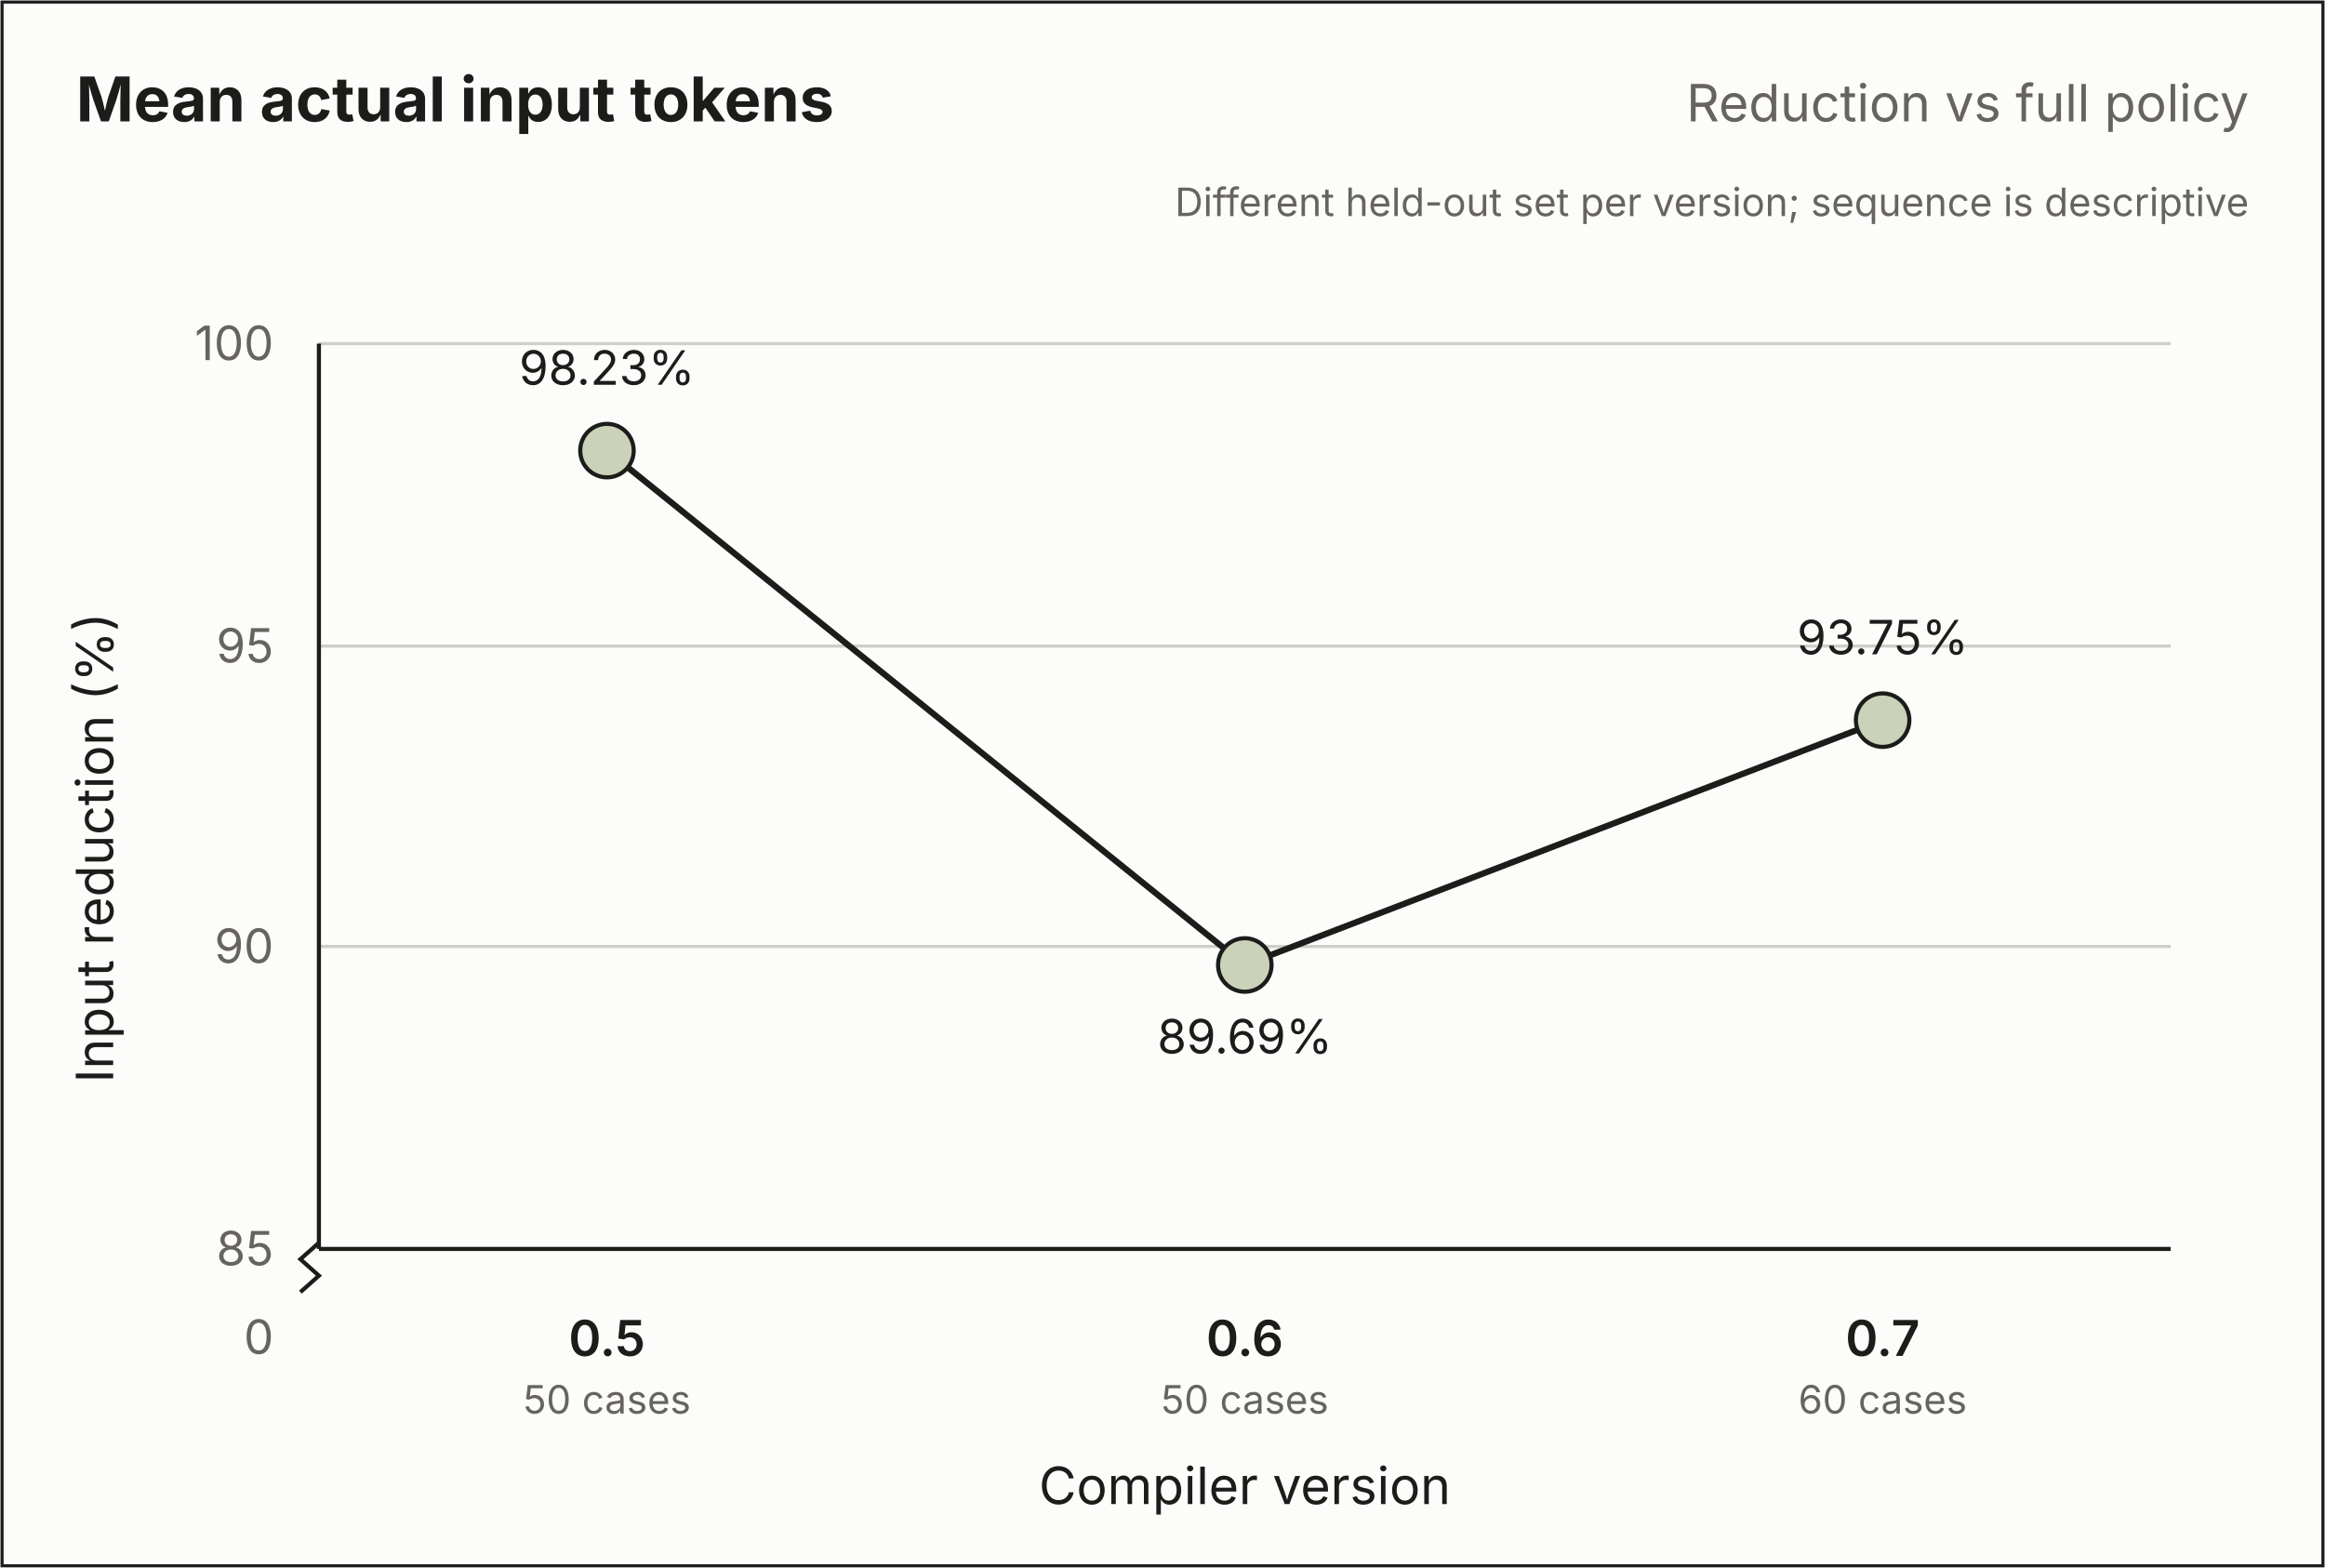
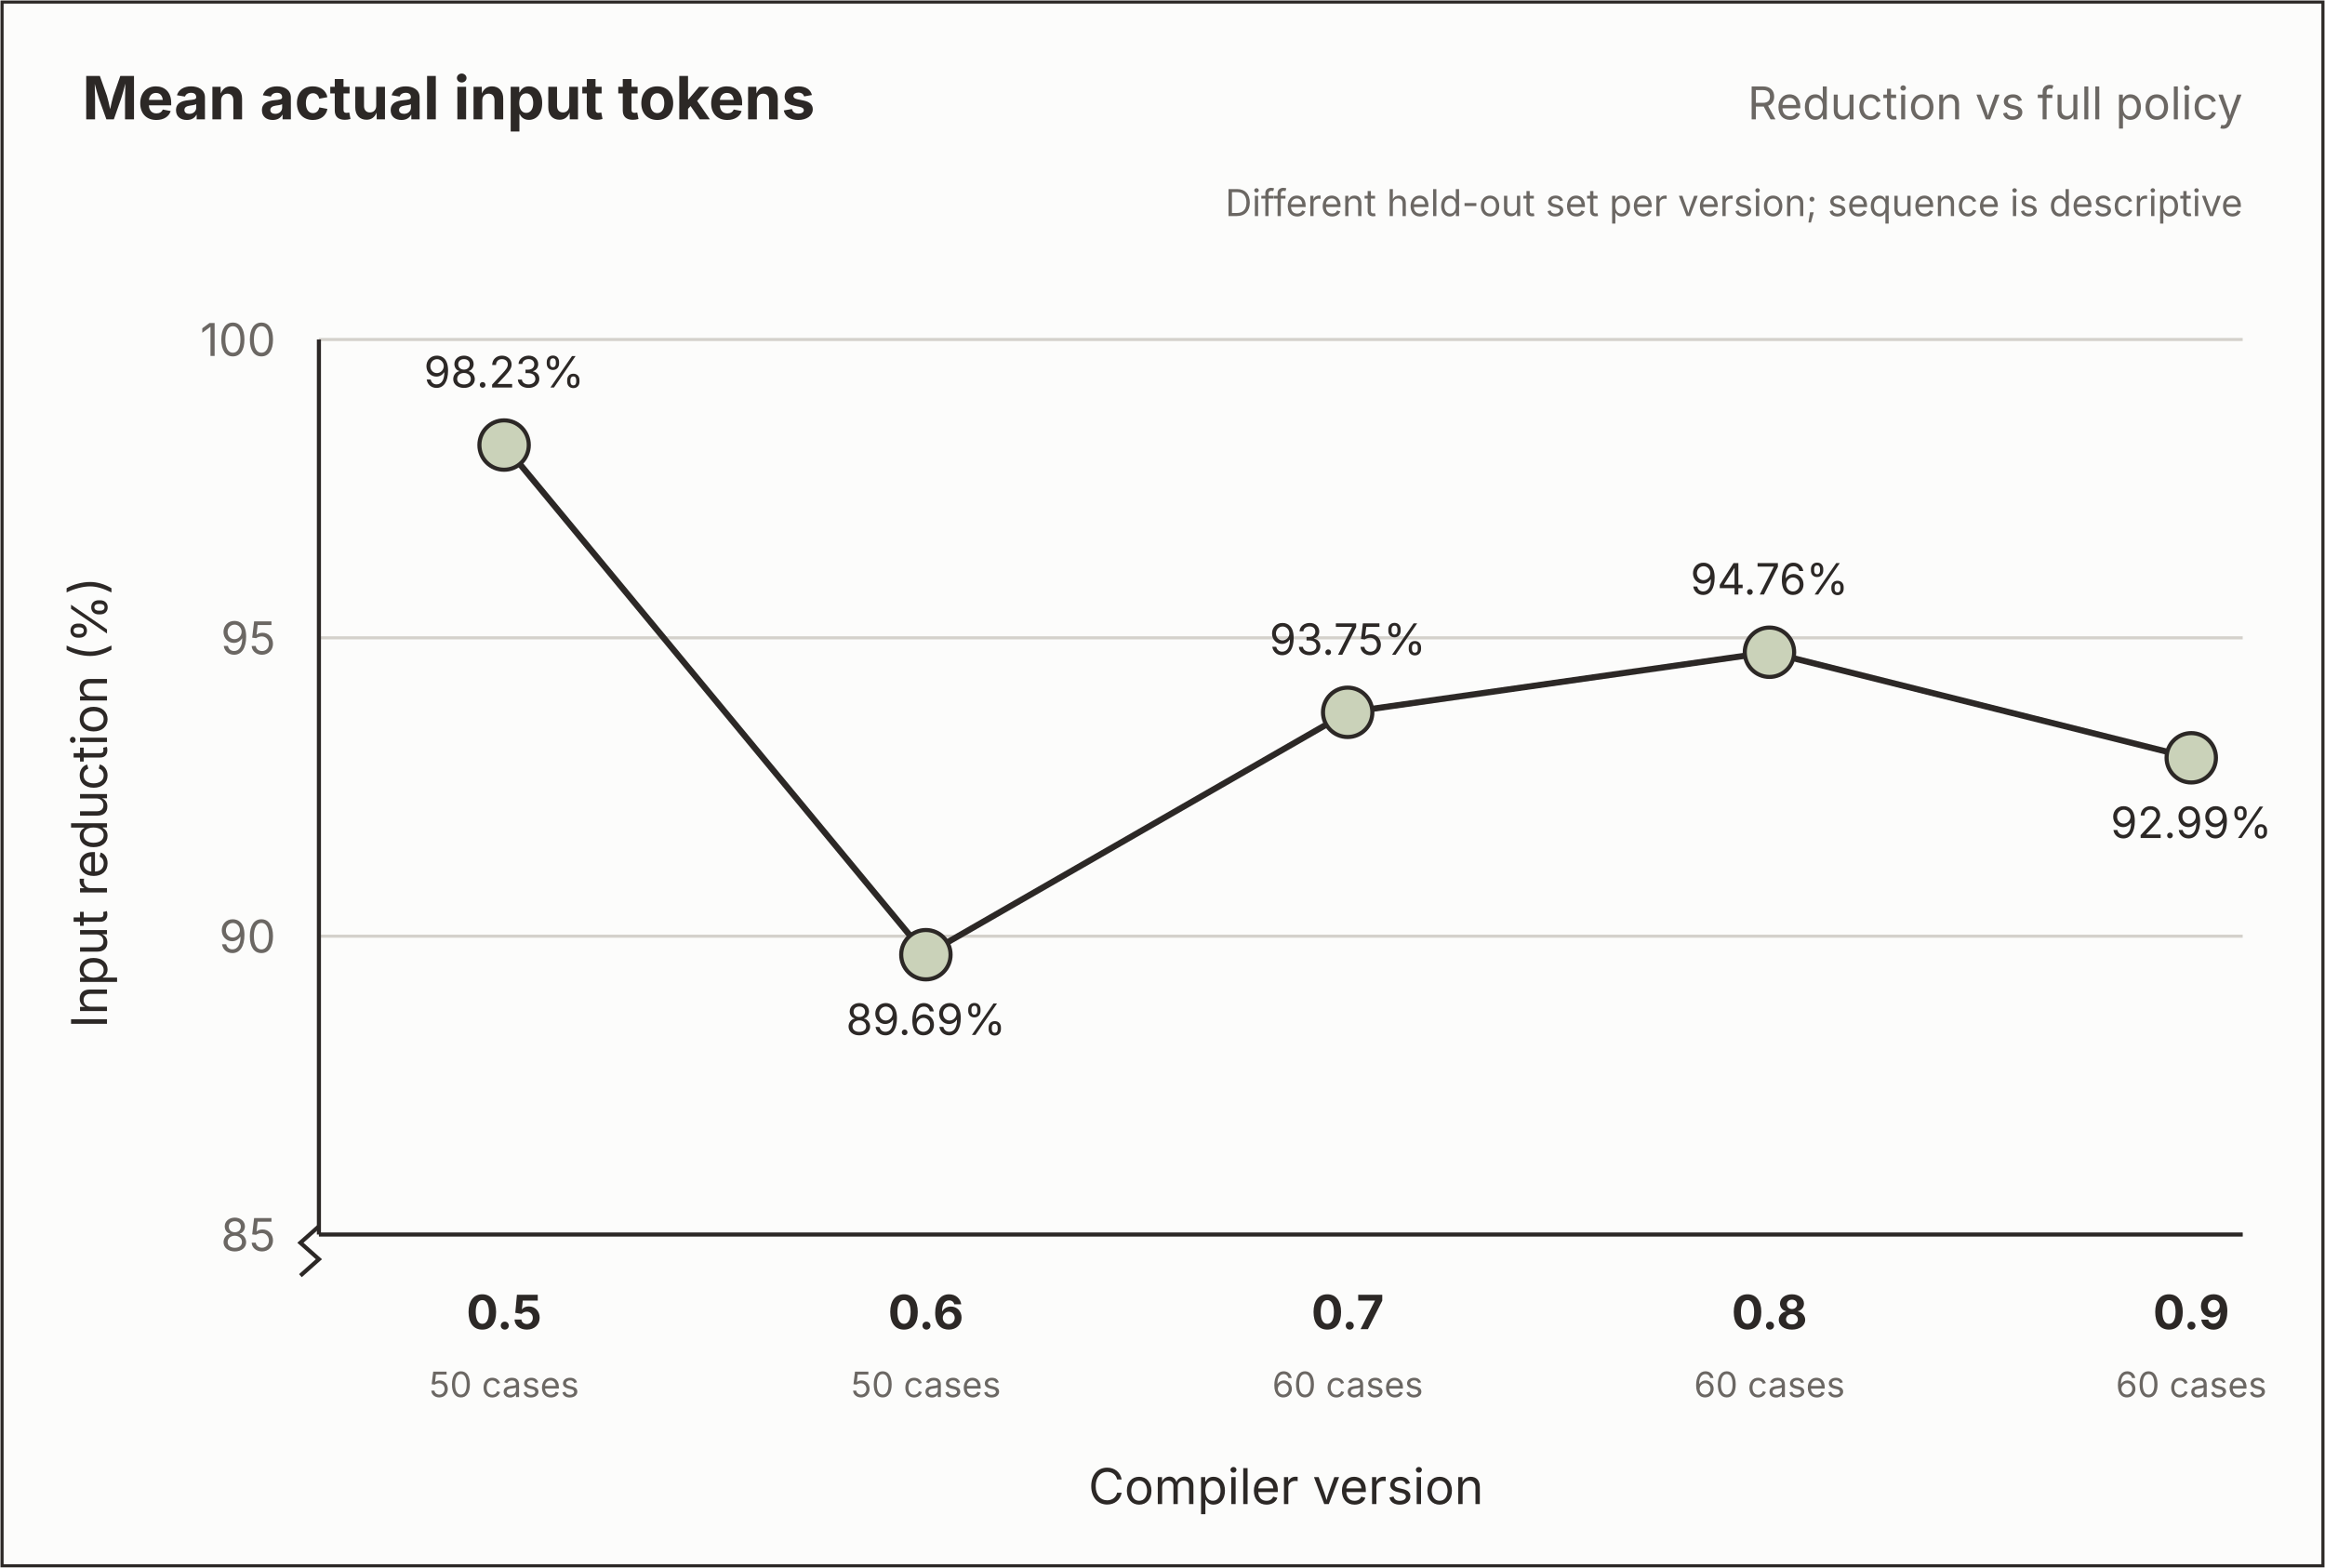
- <svg xmlns="http://www.w3.org/2000/svg" width="1130" height="762" viewBox="35 83 1130 762" role="img" aria-labelledby="title description">
-   <rect x="35" y="83" width="1130" height="762" fill="#fcfcfb" />
-   <g font-family="-apple-system, BlinkMacSystemFont, 'Segoe UI', sans-serif" fill="#1c1c1a">
-     <rect x="36" y="84" width="1128" height="760" fill="none" stroke="#1c1c1a" stroke-width="1.5" />
-     <text x="72" y="142" font-size="30" font-weight="650">Mean actual input tokens</text>
-     <text x="1128" y="142" text-anchor="end" fill="#67645f" font-size="25">Reduction vs full policy</text>
-     <text x="1128" y="188" text-anchor="end" fill="#67645f" font-size="19">Different held-out set per version; sequence is descriptive</text>
-     <g stroke="#cfcdc7" stroke-width="1.5">
-       <line x1="190" y1="250" x2="1090" y2="250" />
-       <line x1="190" y1="397" x2="1090" y2="397" />
-       <line x1="190" y1="543" x2="1090" y2="543" />
-       <line x1="190" y1="690" x2="1090" y2="690" />
-     </g>
-     <g fill="#67645f" font-size="23" text-anchor="end">
-       <text x="168" y="258">100</text>
-       <text x="168" y="405">95</text>
-       <text x="168" y="551">90</text>
-       <text x="168" y="698">85</text>
-       <text x="168" y="741">0</text>
-     </g>
-     <path d="M181 711 l9 -8 l-9 -8 l9 -8" fill="none" stroke="#1c1c1a" stroke-width="2" />
-     <line x1="190" y1="250" x2="190" y2="690" stroke="#1c1c1a" stroke-width="2" />
-     <line x1="190" y1="690" x2="1090" y2="690" stroke="#1c1c1a" stroke-width="2" />
-     <path d="M330 302 L640 552 L950 433" fill="none" stroke="#1c1c1a" stroke-width="3" />
-     <g fill="#cad2b9" stroke="#1c1c1a" stroke-width="2">
-       <circle cx="330" cy="302" r="13" />
-       <circle cx="640" cy="552" r="13" />
-       <circle cx="950" cy="433" r="13" />
-     </g>
-     <g font-size="23" text-anchor="middle">
-       <text x="330" y="270">98.23%</text>
-       <text x="640" y="595">89.69%</text>
-       <text x="950" y="401">93.75%</text>
-     </g>
-     <g font-size="24" font-weight="600" text-anchor="middle">
-       <text x="330" y="742">0.5</text>
-       <text x="640" y="742">0.6</text>
-       <text x="950" y="742">0.7</text>
-     </g>
-     <g fill="#67645f" font-size="19" text-anchor="middle">
-       <text x="330" y="770">50 cases</text>
-       <text x="640" y="770">50 cases</text>
-       <text x="950" y="770">60 cases</text>
-     </g>
-     <text x="640" y="814" text-anchor="middle" font-size="25">Compiler version</text>
-     <text x="90" y="495" text-anchor="middle" font-size="25" transform="rotate(-90 90 495)">Input reduction (%)</text>
+ <svg xmlns="http://www.w3.org/2000/svg" width="1130" height="762" viewBox="0 0 1130 762" role="img" aria-labelledby="title description">
+   <rect width="1130" height="762" fill="#fcfcfb" />
+   <g font-family="-apple-system, BlinkMacSystemFont, 'Segoe UI', sans-serif" fill="#2c2826">
+     <rect x="1" y="1" width="1128" height="760" fill="none" stroke="#2c2826" stroke-width="1.5" />
+     <text x="40" y="58" font-size="29" font-weight="650">Mean actual input tokens</text>
+     <text x="1090" y="58" text-anchor="end" fill="#6b6763" font-size="22">Reduction vs full policy</text>
+     <text x="1090" y="105" text-anchor="end" fill="#6b6763" font-size="18">Different held-out set per version; sequence is descriptive</text>
+     <line x1="155" y1="165" x2="1090" y2="165" stroke="#d4d1cb" stroke-width="1.5" />
+     <text x="134" y="173" text-anchor="end" fill="#6b6763" font-size="22">100</text>
+     <line x1="155" y1="310" x2="1090" y2="310" stroke="#d4d1cb" stroke-width="1.5" />
+     <text x="134" y="318" text-anchor="end" fill="#6b6763" font-size="22">95</text>
+     <line x1="155" y1="455" x2="1090" y2="455" stroke="#d4d1cb" stroke-width="1.5" />
+     <text x="134" y="463" text-anchor="end" fill="#6b6763" font-size="22">90</text>
+     <line x1="155" y1="600" x2="1090" y2="600" stroke="#d4d1cb" stroke-width="1.5" />
+     <text x="134" y="608" text-anchor="end" fill="#6b6763" font-size="22">85</text>
+     <line x1="155" y1="165" x2="155" y2="600" stroke="#2c2826" stroke-width="2" />
+     <line x1="155" y1="600" x2="1090" y2="600" stroke="#2c2826" stroke-width="2" />
+     <text x="625" y="731" text-anchor="middle" font-size="24">Compiler version</text>
+     <text x="52" y="390" text-anchor="middle" font-size="24" transform="rotate(-90 52 390)">Input reduction (%)</text>
+     <path d="M146 620 l9 -8 l-9 -8 l9 -8" fill="none" stroke="#2c2826" stroke-width="2" />
+     <polyline points="245,216.3 450,464.0 655,346.2 860,317.0 1065,368.3" fill="none" stroke="#2c2826" stroke-width="3" />
+     <circle cx="245" cy="216.3" r="12" fill="#cad2b9" stroke="#2c2826" stroke-width="2" />
+     <text x="245" y="188.33" text-anchor="middle" font-size="21">98.23%</text>
+     <circle cx="450" cy="464.0" r="12" fill="#cad2b9" stroke="#2c2826" stroke-width="2" />
+     <text x="450" y="502.99" text-anchor="middle" font-size="21">89.69%</text>
+     <circle cx="655" cy="346.2" r="12" fill="#cad2b9" stroke="#2c2826" stroke-width="2" />
+     <text x="655" y="318.25" text-anchor="middle" font-size="21">93.75%</text>
+     <circle cx="860" cy="317.0" r="12" fill="#cad2b9" stroke="#2c2826" stroke-width="2" />
+     <text x="860" y="288.96" text-anchor="middle" font-size="21">94.76%</text>
+     <circle cx="1065" cy="368.3" r="12" fill="#cad2b9" stroke="#2c2826" stroke-width="2" />
+     <text x="1065" y="407.29" text-anchor="middle" font-size="21">92.99%</text>
+     <text x="245" y="646" text-anchor="middle" font-size="23" font-weight="650">0.5</text>
+     <text x="245" y="679" text-anchor="middle" fill="#6b6763" font-size="17">50 cases</text>
+     <text x="450" y="646" text-anchor="middle" font-size="23" font-weight="650">0.6</text>
+     <text x="450" y="679" text-anchor="middle" fill="#6b6763" font-size="17">50 cases</text>
+     <text x="655" y="646" text-anchor="middle" font-size="23" font-weight="650">0.7</text>
+     <text x="655" y="679" text-anchor="middle" fill="#6b6763" font-size="17">60 cases</text>
+     <text x="860" y="646" text-anchor="middle" font-size="23" font-weight="650">0.8</text>
+     <text x="860" y="679" text-anchor="middle" fill="#6b6763" font-size="17">60 cases</text>
+     <text x="1065" y="646" text-anchor="middle" font-size="23" font-weight="650">0.9</text>
+     <text x="1065" y="679" text-anchor="middle" fill="#6b6763" font-size="17">60 cases</text>
  </g>
</svg>
